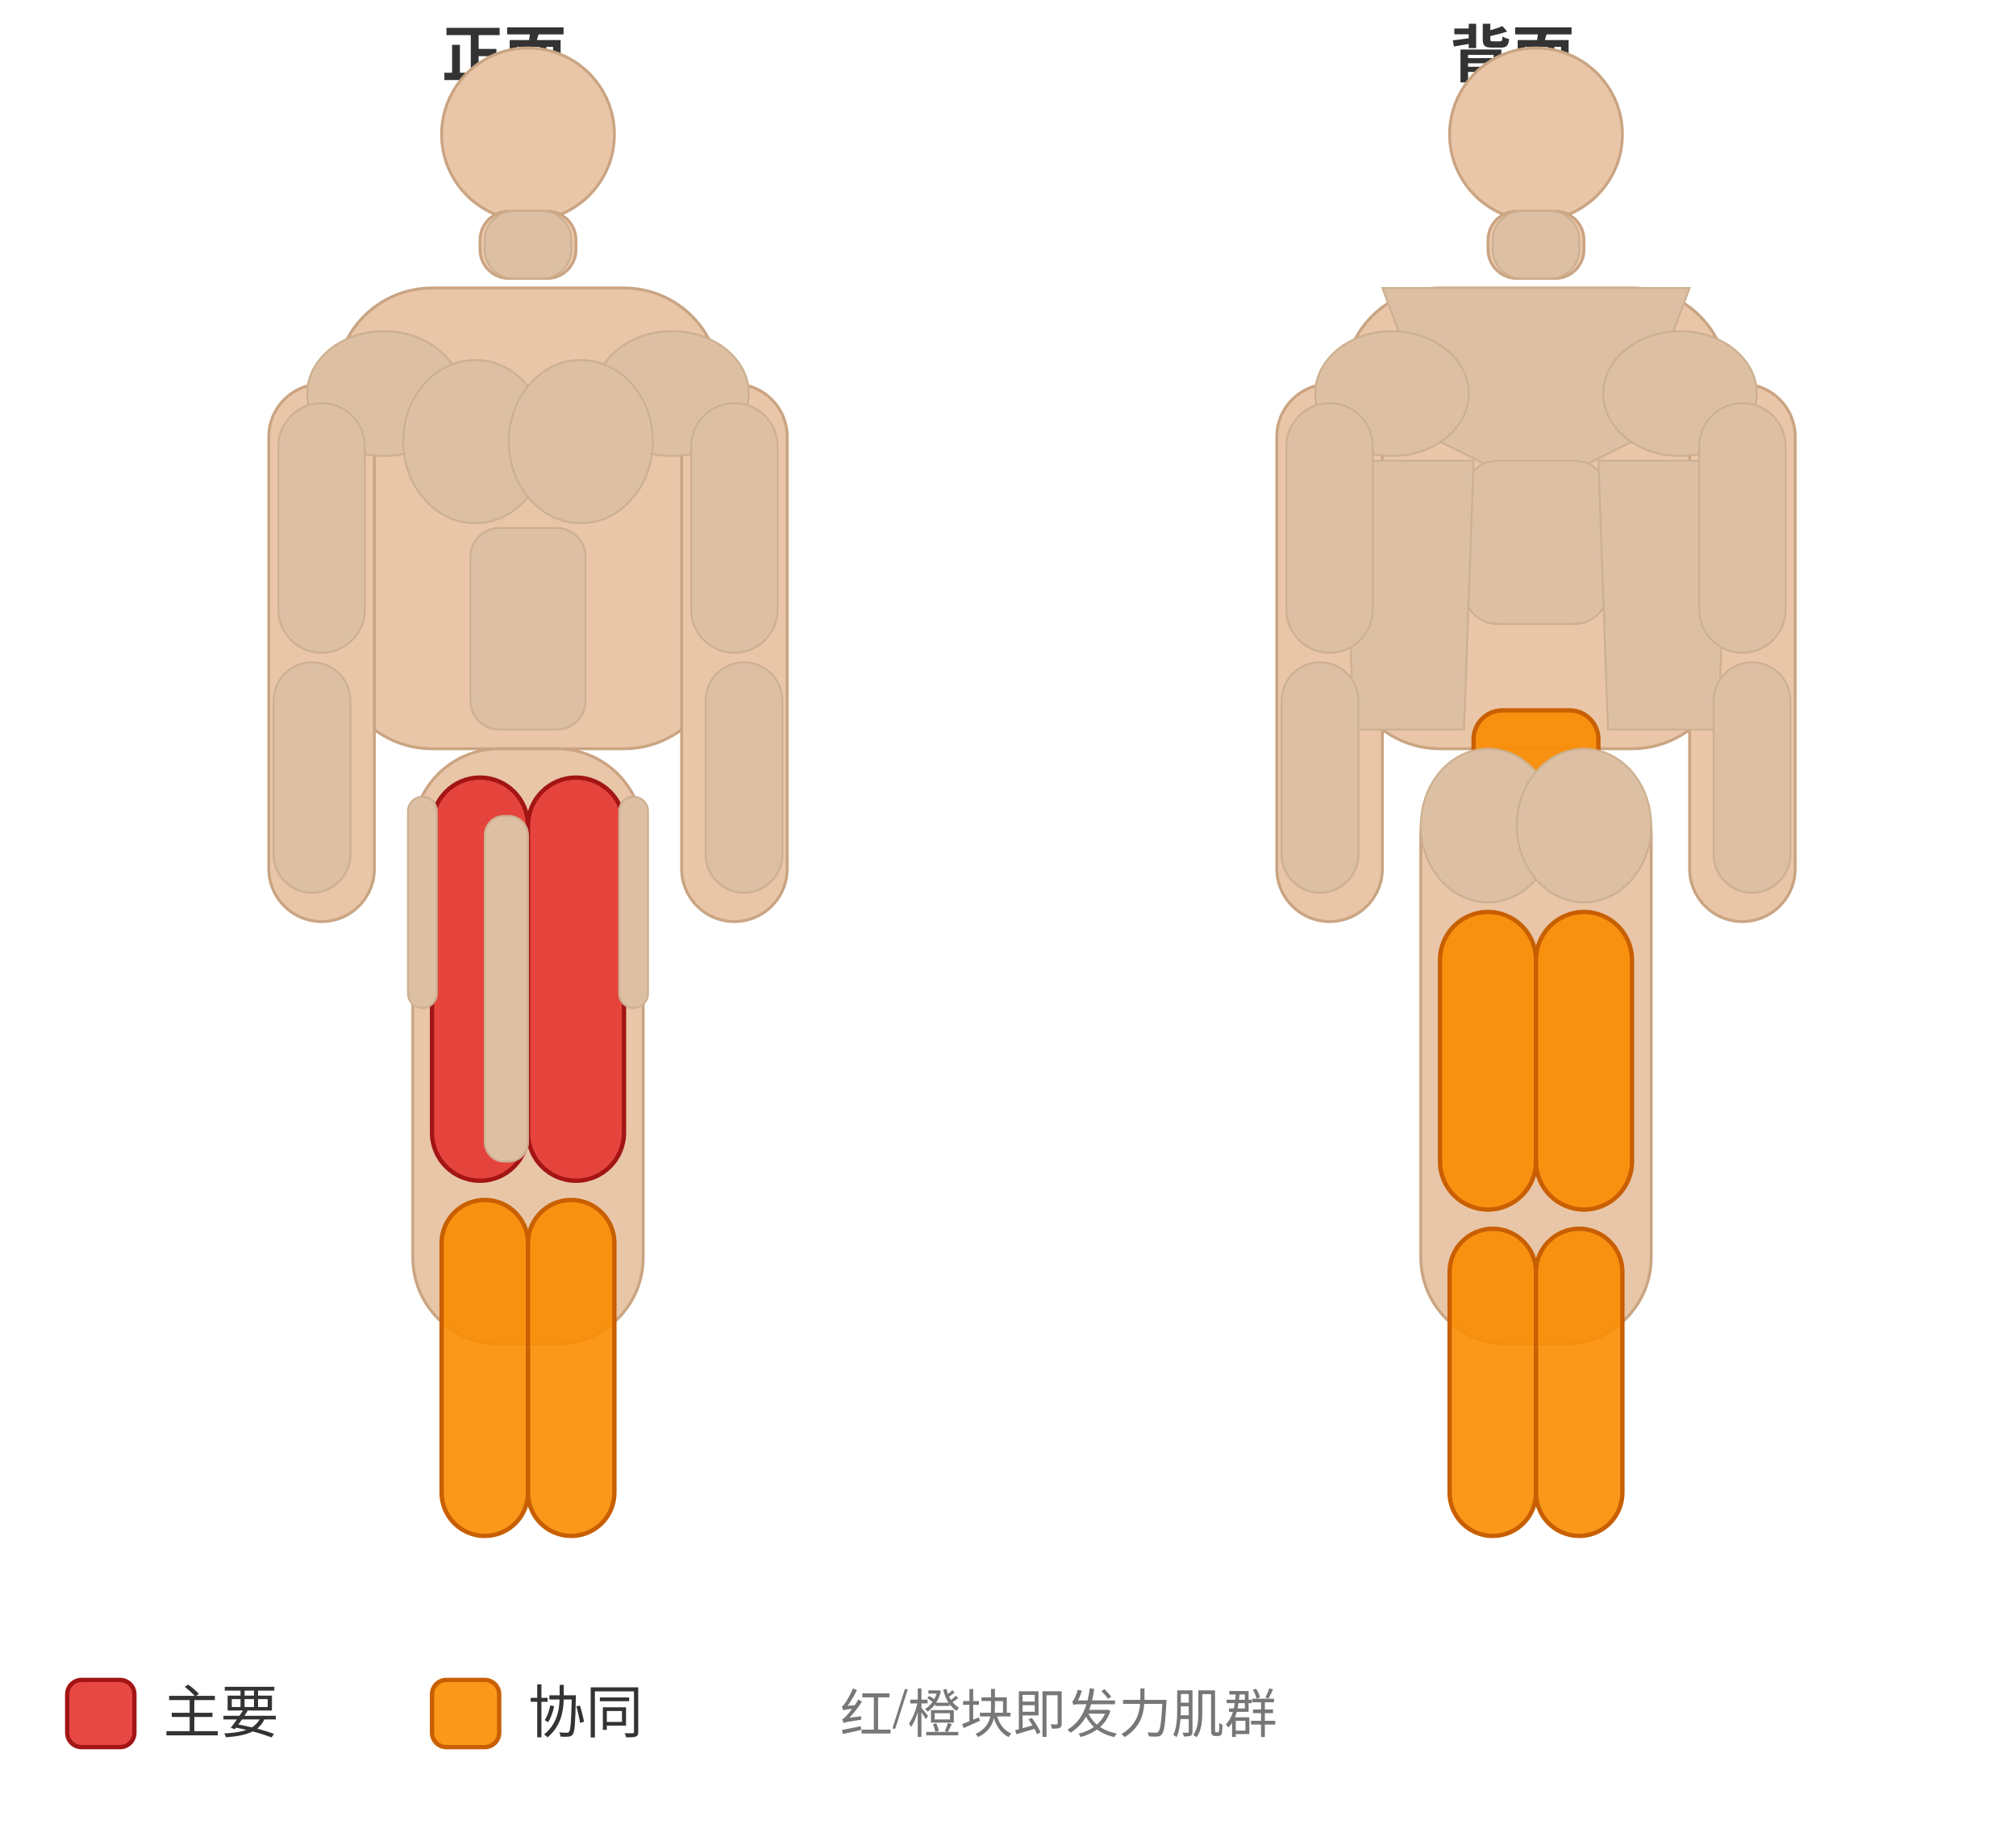
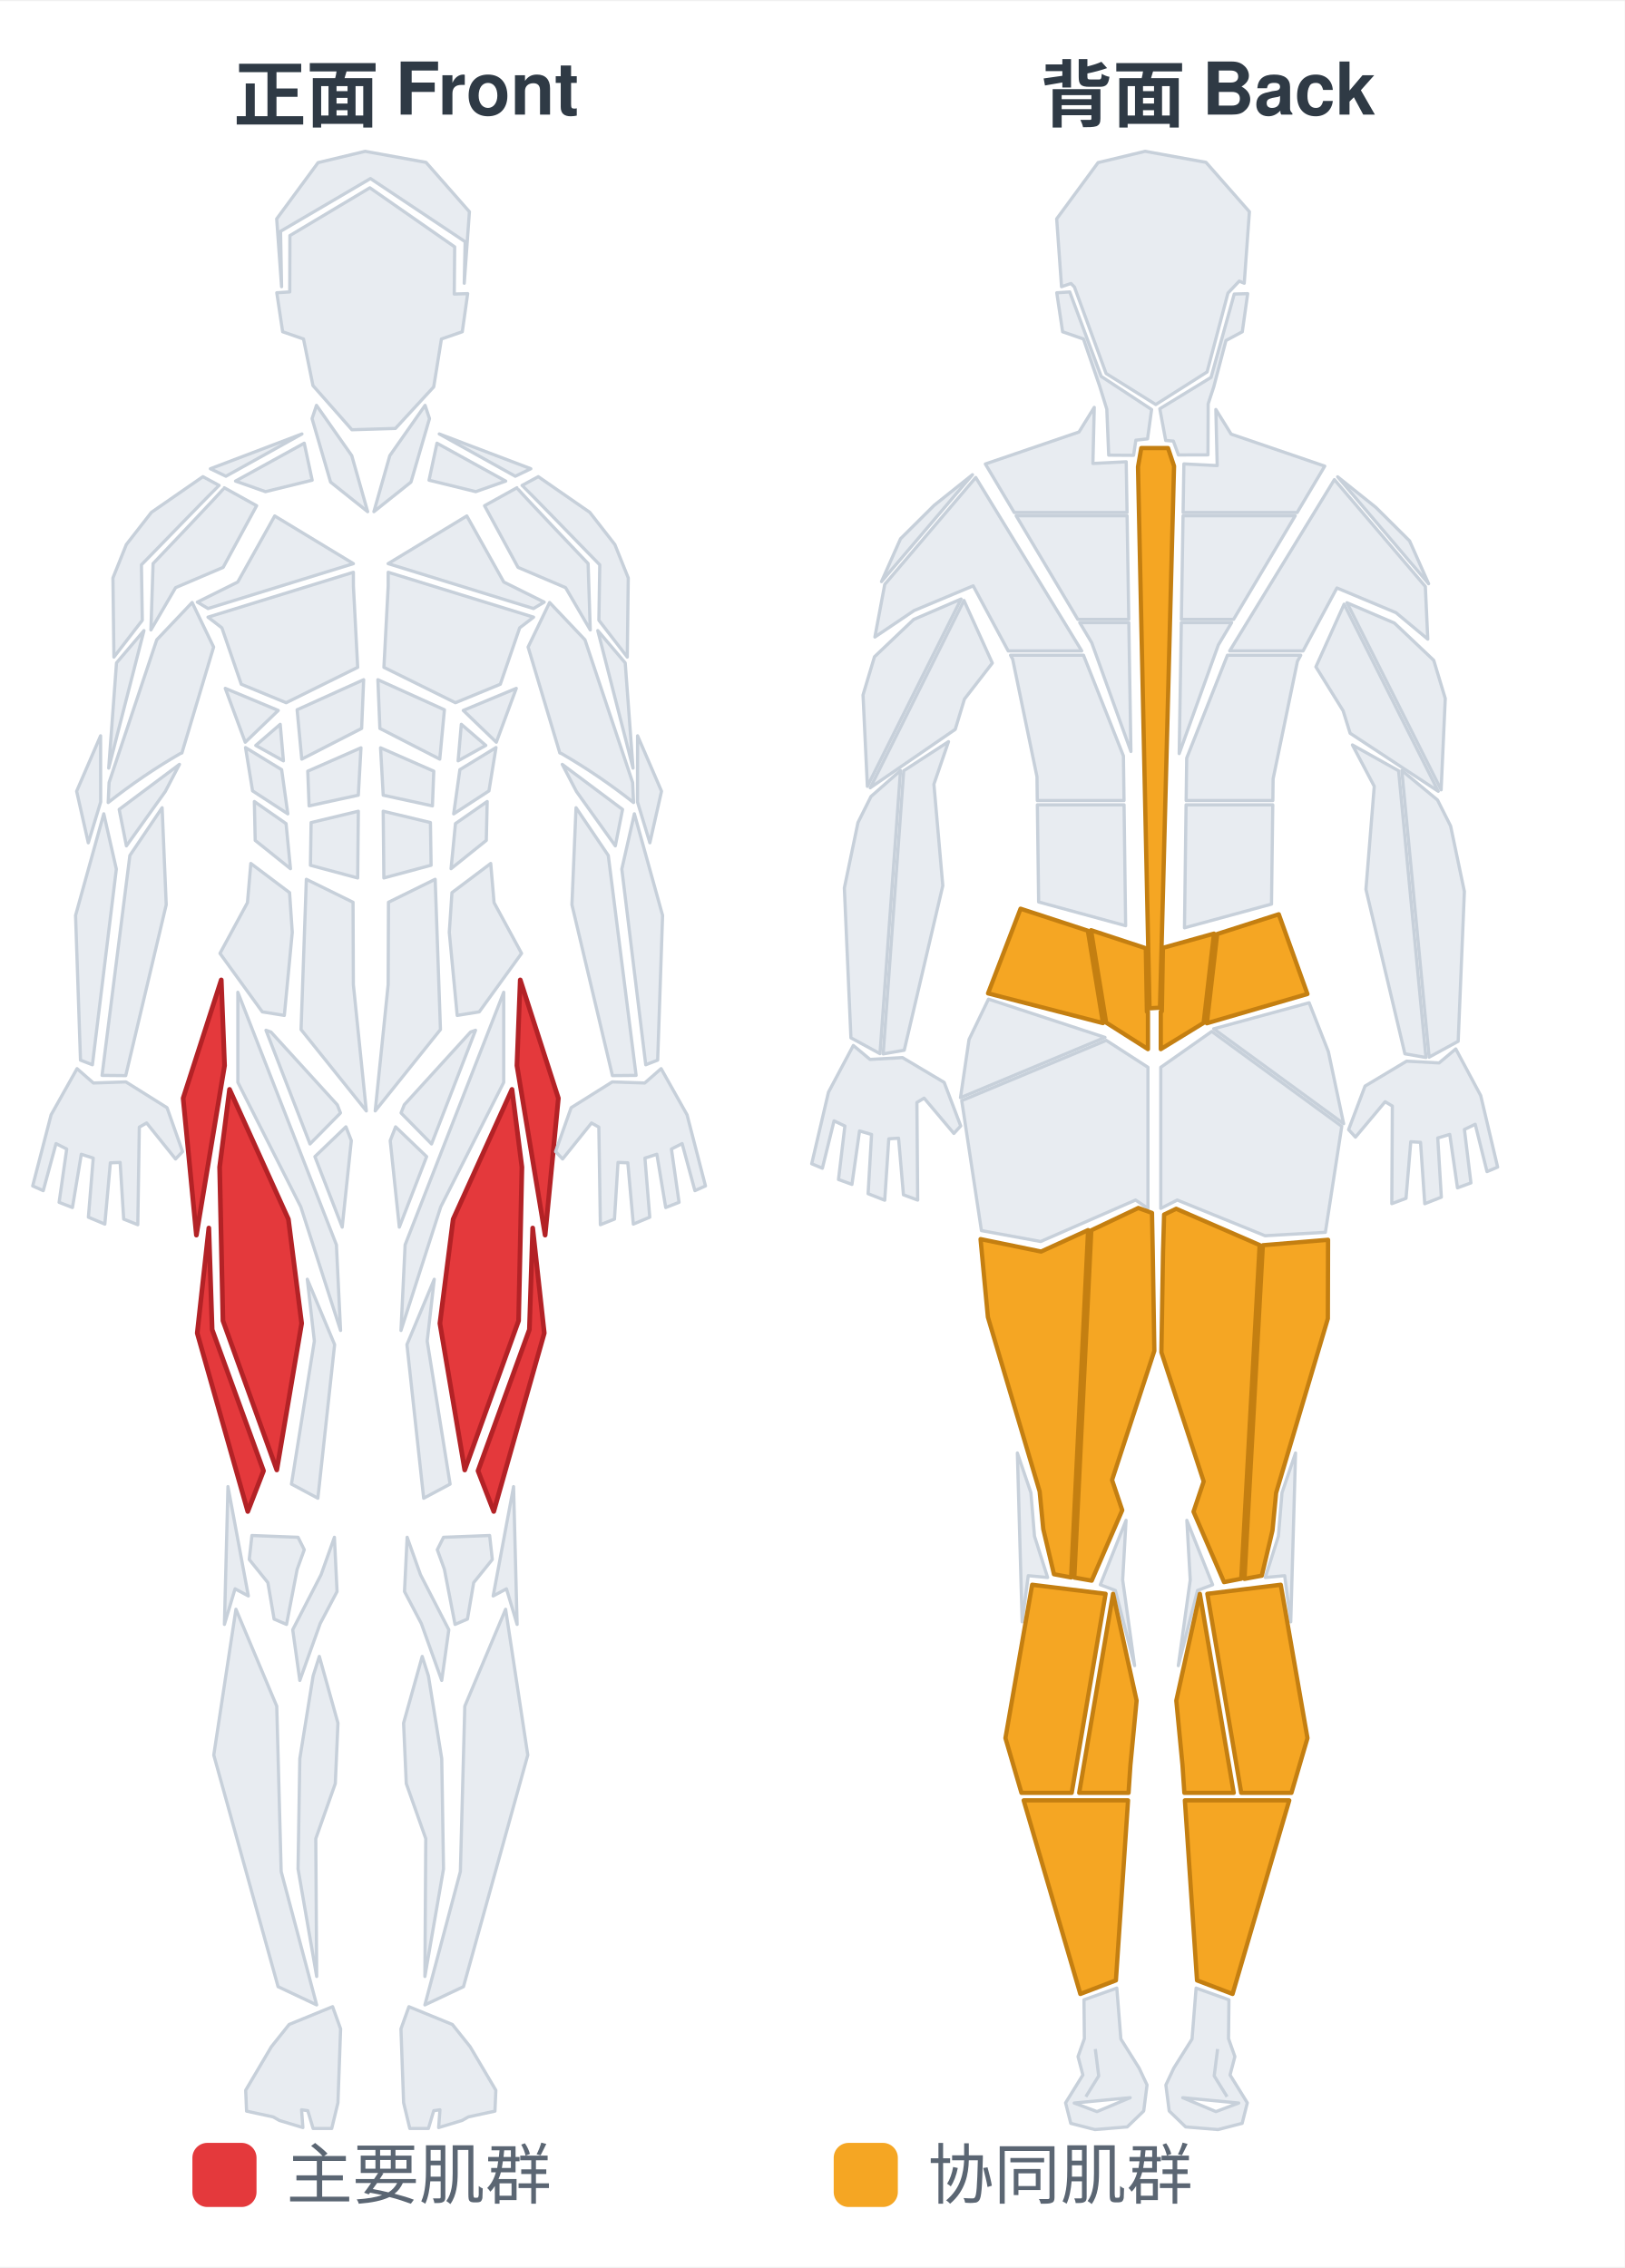
- <svg xmlns="http://www.w3.org/2000/svg" viewBox="0 0 420 380" width="420" height="380" font-family="-apple-system,Segoe UI,Helvetica,Arial,sans-serif">
-   <rect width="420" height="380" fill="#ffffff" />
-   <text x="105" y="16" font-size="13" font-weight="700" text-anchor="middle" fill="#333">正面</text>
-   <text x="315" y="16" font-size="13" font-weight="700" text-anchor="middle" fill="#333">背面</text>
-   <g transform="translate(10,0)">
-     <circle fill="#e9c6a8" stroke="#caa482" stroke-width="0.6" cx="100" cy="28" r="18" />
-     <rect fill="#e9c6a8" stroke="#caa482" stroke-width="0.6" x="90" y="44" width="20" height="14" rx="6" />
-     <rect fill="#e9c6a8" stroke="#caa482" stroke-width="0.6" x="60" y="60" width="80" height="96" rx="20" />
-     <rect fill="#e9c6a8" stroke="#caa482" stroke-width="0.6" x="46" y="80" width="22" height="112" rx="11" />
-     <rect fill="#e9c6a8" stroke="#caa482" stroke-width="0.6" x="132" y="80" width="22" height="112" rx="11" />
-     <rect fill="#e9c6a8" stroke="#caa482" stroke-width="0.6" x="76" y="156" width="48" height="124" rx="18" />
-     <rect fill="#ddc0a4" stroke="#cdb090" stroke-width="0.4" x="91" y="44" width="18" height="14" rx="6" />
-     <ellipse fill="#ddc0a4" stroke="#cdb090" stroke-width="0.4" cx="70" cy="82" rx="16" ry="13" />
-     <ellipse fill="#ddc0a4" stroke="#cdb090" stroke-width="0.4" cx="130" cy="82" rx="16" ry="13" />
-     <ellipse fill="#ddc0a4" stroke="#cdb090" stroke-width="0.4" cx="89" cy="92" rx="15" ry="17" />
-     <ellipse fill="#ddc0a4" stroke="#cdb090" stroke-width="0.4" cx="111" cy="92" rx="15" ry="17" />
-     <rect fill="#ddc0a4" stroke="#cdb090" stroke-width="0.4" x="48" y="84" width="18" height="52" rx="9" />
-     <rect fill="#ddc0a4" stroke="#cdb090" stroke-width="0.4" x="134" y="84" width="18" height="52" rx="9" />
-     <rect fill="#ddc0a4" stroke="#cdb090" stroke-width="0.4" x="47" y="138" width="16" height="48" rx="8" />
-     <rect fill="#ddc0a4" stroke="#cdb090" stroke-width="0.4" x="137" y="138" width="16" height="48" rx="8" />
-     <rect fill="#ddc0a4" stroke="#cdb090" stroke-width="0.4" x="88" y="110" width="24" height="42" rx="6" />
-     <rect fill="#e53935" fill-opacity="0.92" stroke="#a31515" stroke-width="0.9" x="80" y="162" width="20" height="84" rx="10" />
-     <rect fill="#e53935" fill-opacity="0.92" stroke="#a31515" stroke-width="0.9" x="100" y="162" width="20" height="84" rx="10" />
-     <rect fill="#ddc0a4" stroke="#cdb090" stroke-width="0.4" x="91" y="170" width="9" height="72" rx="4" />
-     <rect fill="#ddc0a4" stroke="#cdb090" stroke-width="0.4" x="75" y="166" width="6" height="44" rx="3" />
-     <rect fill="#ddc0a4" stroke="#cdb090" stroke-width="0.4" x="119" y="166" width="6" height="44" rx="3" />
-     <rect fill="#fb8c00" fill-opacity="0.9" stroke="#c85f00" stroke-width="0.9" x="82" y="250" width="18" height="70" rx="9" />
-     <rect fill="#fb8c00" fill-opacity="0.9" stroke="#c85f00" stroke-width="0.9" x="100" y="250" width="18" height="70" rx="9" />
+ <svg xmlns="http://www.w3.org/2000/svg" viewBox="0 0 76 106" width="260" height="363" role="img" font-family="-apple-system,BlinkMacSystemFont,Segoe UI,Helvetica,Arial,sans-serif">
+   <rect width="76" height="106" fill="#ffffff" />
+   <text x="19" y="5.6" font-size="3.4" font-weight="600" text-anchor="middle" fill="#2f3a45">正面 Front</text>
+   <text x="56.5" y="5.6" font-size="3.4" font-weight="600" text-anchor="middle" fill="#2f3a45">背面 Back</text>
+   <g transform="translate(1.5,7)">
+     <path d="m 11.672,6.359 -0.048,-2.591 4.206,-2.468 4.428,2.954 -0.041,1.944 0.242,-3.345 -2.031,-2.311 -2.845,-0.516 -2.204,0.529 -1.936,2.631 z" fill="#e8ecf1" stroke="#c7d0da" stroke-width="0.15" stroke-linejoin="round" />
+     <path d="m 19.749,6.703 0.02,-2.207 -3.967,-2.764 -3.741,2.236 -0.006,2.635 -0.607,0.04 0.274,1.824 0.976,0.339 0.442,2.18 1.822,2.066 2.035,-0.061 1.792,-1.944 0.36,-2.241 0.976,-0.339 0.252,-1.784 z" fill="#e8ecf1" stroke="#c7d0da" stroke-width="0.15" stroke-linejoin="round" />
+     <path d="m 13.305,11.911 1.65,2.352 0.744,2.622 -1.735,-1.384 -0.866,-2.971 z" fill="#e8ecf1" stroke="#c7d0da" stroke-width="0.15" stroke-linejoin="round" />
+     <path d="m 18.385,11.911 -1.65,2.352 -0.745,2.622 1.735,-1.384 0.866,-2.971 z" fill="#e8ecf1" stroke="#c7d0da" stroke-width="0.15" stroke-linejoin="round" />
+     <path d="m 19.048,13.248 3.557,1.979 0.727,-0.351 z m -0.107,0.433 -0.371,1.731 2.185,0.536 1.401,-0.494 z" fill="#e8ecf1" stroke="#c7d0da" stroke-width="0.15" stroke-linejoin="round" />
+     <path d="m 22.922,15.657 0.758,-0.41 2.408,1.668 1.174,1.507 0.627,1.563 -0.046,3.702 -1.328,-1.722 0.041,-2.594 -0.488,-0.5 c 0,0 -3.098,-3.191 -3.144,-3.214 z m -0.241,0.109 c -0.001,0.052 3.33,3.547 3.33,3.547 l 0.101,3.104 -1.154,-1.978 -2.225,-0.948 -1.566,-2.885 z" fill="#e8ecf1" stroke="#c7d0da" stroke-width="0.15" stroke-linejoin="round" />
+     <path d="m 12.625,13.248 -3.557,1.979 -0.727,-0.351 z m 0.107,0.433 0.371,1.731 -2.185,0.536 -1.401,-0.494 z" fill="#e8ecf1" stroke="#c7d0da" stroke-width="0.15" stroke-linejoin="round" />
+     <path d="m 8.75,15.657 -0.758,-0.41 -2.408,1.668 -1.174,1.507 -0.627,1.563 0.046,3.702 1.328,-1.722 -0.041,-2.594 0.488,-0.5 c 0,0 3.098,-3.191 3.144,-3.214 z m 0.241,0.109 c 0.002,0.052 -3.33,3.547 -3.33,3.547 l -0.101,3.104 1.154,-1.978 2.225,-0.948 1.566,-2.885 z" fill="#e8ecf1" stroke="#c7d0da" stroke-width="0.15" stroke-linejoin="round" />
+     <path d="m 27.622,30.815 -0.338,1.705 -1.819,-2.544 -0.663,-1.269 z m -2.853,-2.61 c -0.026,-0.014 -0.054,-0.025 -0.082,-0.032 l -1.483,-4.955 1.005,-2.084 1.655,1.745 2.23,6.677 0.042,0.937 c -1.065,-0.842 -2.19,-1.607 -3.364,-2.288 z m 1.694,-5.757 1.649,6.434 -0.365,-4.923 z" fill="#e8ecf1" stroke="#c7d0da" stroke-width="0.15" stroke-linejoin="round" />
+     <path d="m 26.955,32.969 1.301,10.289 -1.108,0.01 -1.894,-7.996 0.192,-4.537 z m 1.22,-1.95 -0.587,2.586 1.119,9.156 0.558,-0.217 0.23,-6.77 z" fill="#e8ecf1" stroke="#c7d0da" stroke-width="0.15" stroke-linejoin="round" />
+     <path d="m 4.075,30.815 0.338,1.705 1.819,-2.544 0.663,-1.269 z m 2.853,-2.61 c 0.026,-0.014 0.054,-0.025 0.082,-0.032 l 1.483,-4.955 -1.005,-2.084 -1.655,1.745 -2.23,6.677 -0.042,0.937 c 1.065,-0.842 2.19,-1.607 3.364,-2.288 z m -1.694,-5.757 -1.649,6.434 0.365,-4.923 z" fill="#e8ecf1" stroke="#c7d0da" stroke-width="0.15" stroke-linejoin="round" />
+     <path d="m 4.575,32.969 -1.301,10.289 1.108,0.01 1.894,-7.996 -0.192,-4.537 z m -1.22,-1.95 0.587,2.586 -1.119,9.156 -0.558,-0.217 -0.23,-6.77 z" fill="#e8ecf1" stroke="#c7d0da" stroke-width="0.15" stroke-linejoin="round" />
+     <path d="m 20.337,17.085 1.729,3.091 1.890,0.94 -0.5,0.3 -6.8, -2.1 z" fill="#e8ecf1" stroke="#c7d0da" stroke-width="0.15" stroke-linejoin="round" />
+     <path d="m 16.66,19.72 6.8,2.1 -0.65,0.5 -0.906,2.638 -2.1,0.865 -3.345,-1.655 0.2,-3.8 z" fill="#e8ecf1" stroke="#c7d0da" stroke-width="0.15" stroke-linejoin="round" />
+     <path d="m 11.351,17.085 -1.729,3.091 -1.890,0.94 0.5,0.3 6.8,-2.1 z" fill="#e8ecf1" stroke="#c7d0da" stroke-width="0.15" stroke-linejoin="round" />
+     <path d="m 15.03,19.72 -6.8,2.1 0.65,0.5 0.906,2.638 2.1,0.865 3.346,-1.655 -0.2,-3.8 z" fill="#e8ecf1" stroke="#c7d0da" stroke-width="0.15" stroke-linejoin="round" />
+     <path d="m 19.642,34.708 1.813,-1.365 0.157,1.833 1.286,2.373 -1.98,2.737 -1.031,0.166 -0.37,-3.888 z" fill="#e8ecf1" stroke="#c7d0da" stroke-width="0.15" stroke-linejoin="round" />
+     <path d="M 19.289,26.152 l -3.112 -1.406 0.094 2.28 2.801 1.436 z M 21.224,27.820 l -1.294 0.721 0.15 -1.709 z M 20.171,26.183 l 2.48 -1.032 -0.934 2.521 z M 21.702,27.921 l -1.69 1.034 -0.289 2.068 1.65 -1.075 z" fill="#e8ecf1" stroke="#c7d0da" stroke-width="0.15" stroke-linejoin="round" />
+     <path d="M 18.791,29.025 l -0.062 1.624 -2.303 -0.5 -0.124 -2.217 z M 18.635,31.429 l 0.031 1.998 -2.21 0.594 -0.031 -3.123 z M 21.290,30.444 l -1.484 1.034 -0.206 2.109 1.649 -1.324 z" fill="#e8ecf1" stroke="#c7d0da" stroke-width="0.15" stroke-linejoin="round" />
+     <path d="m 12.046,34.708 -1.813,-1.365 -0.157,1.833 -1.286,2.374 1.98,2.736 1.031,0.166 0.371,-3.887 z" fill="#e8ecf1" stroke="#c7d0da" stroke-width="0.15" stroke-linejoin="round" />
+     <path d="m 15.636,44.92 -0.606,-5.912 -0.015,-3.849 -2.185,-1.075 -0.247,7.03 z" fill="#e8ecf1" stroke="#c7d0da" stroke-width="0.15" stroke-linejoin="round" />
+     <path d="m 16.052,44.919 0.606,-5.912 0.015,-3.849 2.184,-1.075 0.247,7.03 z" fill="#e8ecf1" stroke="#c7d0da" stroke-width="0.15" stroke-linejoin="round" />
+     <path d="m 12.399,26.152 3.112,-1.406 -0.094,2.28 -2.801,1.436 z m -1.935,1.669 1.294,0.721 -0.15,-1.709 z m 1.053,-1.637 -2.479,-1.033 0.934,2.521 z m -1.532,1.737 1.69,1.034 0.289,2.067 -1.649,-1.075 z" fill="#e8ecf1" stroke="#c7d0da" stroke-width="0.15" stroke-linejoin="round" />
+     <path d="M 12.897,29.025 l 0.062 1.624 2.303 -0.5 0.124 -2.217 z M 13.053,31.430 l -0.031 1.998 2.21 0.594 0.031 -3.123 z M 10.398,30.445 l 1.484 1.034 0.206 2.109 -1.65 -1.324 z" fill="#e8ecf1" stroke="#c7d0da" stroke-width="0.15" stroke-linejoin="round" />
+     <path d="m 14.404,45.04 0.022,-0.028 -0.149,-0.379 -3.102,-3.404 -0.233,-0.083 2.059,5.32 z m -1.173,2.018 1.277,3.299 0.426,-4.049 -0.252,-0.643 z" fill="#e8ecf1" stroke="#c7d0da" stroke-width="0.15" stroke-linejoin="round" />
+     <path d="m 17.284,45.04 -0.022,-0.028 0.149,-0.379 3.102,-3.404 0.232,-0.083 -2.058,5.32 z m 1.173,2.018 -1.277,3.299 -0.426,-4.048 0.252,-0.643 z" fill="#e8ecf1" stroke="#c7d0da" stroke-width="0.15" stroke-linejoin="round" />
+     <path d="m 23.419,50.399 -0.155,4.751 -2.403,6.609 0.736,1.9 2.364,-8.344 z m -0.582,-11.608 -0.155,4.007 1.318,7.932 0.62,-6.403 z m -0.387,5.123 -2.752,6.073 -0.62,4.874 1.162,6.858 2.519,-6.981 0.155,-7.188 z" fill="#e4393c" stroke="#b32226" stroke-width="0.22" stroke-linejoin="round" />
+     <path d="m 22.063,39.37 v 4.214 l -2.946,5.825 -1.86,5.783 0.194,-4.007 z m -3.249,13.426 -0.065,0.155 -1.213,2.902 0.783,7.188 1.236,-0.661 -1.071,-6.693 z" fill="#e8ecf1" stroke="#c7d0da" stroke-width="0.15" stroke-linejoin="round" />
+     <path d="m 17.256,87.868 0.124,3.452 0.29,1.206 h 0.871 l 0.249,-0.832 0.291,-0.042 -0.062,0.832 1.099,-0.333 0.291,-0.166 1.244,-0.27 0.042,-0.977 -1.203,-2.037 -0.83,-1.04 -2.033,-0.832 z" fill="#e8ecf1" stroke="#c7d0da" stroke-width="0.15" stroke-linejoin="round" />
+     <path d="m 18.251,70.441 0.291,0.915 0.622,3.868 0.083,5.157 -0.871,5.033 0.041,-6.447 -0.912,-2.578 -0.126,-2.828 z m 1.992,2.329 -0.208,7.736 -1.659,6.239 1.805,-0.853 3.008,-10.836 -1.037,-6.821 z" fill="#e8ecf1" stroke="#c7d0da" stroke-width="0.15" stroke-linejoin="round" />
+     <path d="m 21.405,64.784 0.124,1.123 -0.871,1.082 -0.291,1.706 -0.581,0.249 -0.498,-2.579 -0.332,-0.915 0.291,-0.582 z m -3.859,0.083 0.622,1.747 1.327,2.579 -0.332,2.371 -0.954,-2.662 -0.787,-1.497 z m 4.978,-2.37 -0.954,5.116 0.622,-0.333 0.498,1.664 z" fill="#e8ecf1" stroke="#c7d0da" stroke-width="0.15" stroke-linejoin="round" />
+     <path d="m 8.269,50.399 0.155,4.751 2.403,6.61 -0.736,1.9 -2.364,-8.344 z m 0.581,-11.608 0.155,4.007 -1.318,7.932 -0.62,-6.403 z m 0.388,5.122 2.752,6.072 0.62,4.874 -1.162,6.858 -2.519,-6.982 -0.155,-7.188 z" fill="#e4393c" stroke="#b32226" stroke-width="0.22" stroke-linejoin="round" />
+     <path d="m 9.626,39.369 v 4.214 l 2.945,5.825 1.86,5.783 -0.194,-4.007 z m 3.249,13.426 0.065,0.155 1.213,2.902 -0.783,7.188 -1.236,-0.661 1.071,-6.693 z" fill="#e8ecf1" stroke="#c7d0da" stroke-width="0.15" stroke-linejoin="round" />
+     <path d="m 14.433,87.868 -0.124,3.452 -0.291,1.206 h -0.871 l -0.249,-0.832 -0.291,-0.042 0.062,0.832 -1.099,-0.333 -0.291,-0.166 -1.245,-0.27 -0.041,-0.977 1.203,-2.038 0.83,-1.04 2.033,-0.832 z" fill="#e8ecf1" stroke="#c7d0da" stroke-width="0.15" stroke-linejoin="round" />
+     <path d="m 13.438,70.441 -0.291,0.915 -0.622,3.868 -0.083,5.157 0.872,5.033 -0.042,-6.447 0.913,-2.578 0.124,-2.828 z m -1.992,2.329 0.207,7.736 1.66,6.239 -1.805,-0.853 -3.008,-10.836 1.037,-6.821 z" fill="#e8ecf1" stroke="#c7d0da" stroke-width="0.15" stroke-linejoin="round" />
+     <path d="m 10.284,64.784 -0.124,1.123 0.871,1.082 0.291,1.706 0.581,0.249 0.498,-2.579 0.332,-0.915 -0.291,-0.582 z m 3.859,0.083 -0.622,1.747 -1.328,2.579 0.332,2.371 0.954,-2.662 0.788,-1.496 z m -4.979,-2.371 0.954,5.116 -0.622,-0.333 -0.498,1.664 z" fill="#e8ecf1" stroke="#c7d0da" stroke-width="0.15" stroke-linejoin="round" />
+     <path d="m 3.205,27.37 0.005,3.094 -0.58,1.912 -0.545,-2.412 z" fill="#e8ecf1" stroke="#c7d0da" stroke-width="0.15" stroke-linejoin="round" />
+     <path d="m 4.39,43.563 -1.52,0.051 -0.766,-0.671 -1.213,2.158 -0.862,3.329 0.494,0.221 0.598,-2.202 0.5,0.254 -0.356,2.494 0.624,0.243 0.414,-2.492 0.558,0.179 -0.226,2.766 0.769,0.323 0.258,-2.868 0.458,-0.018 0.166,2.652 0.66,0.263 0.071,-4.566 0.342,-0.194 1.353,1.684 0.328,-0.344 -0.726,-2.055 z" fill="#e8ecf1" stroke="#c7d0da" stroke-width="0.15" stroke-linejoin="round" />
+     <path d="m 28.325,27.37 -0.005,3.094 0.58,1.912 0.545,-2.412 z" fill="#e8ecf1" stroke="#c7d0da" stroke-width="0.15" stroke-linejoin="round" />
+     <path d="m 27.14,43.563 1.52,0.051 0.766,-0.671 1.213,2.158 0.862,3.329 -0.494,0.221 -0.598,-2.202 -0.5,0.254 0.356,2.494 -0.624,0.243 -0.414,-2.492 -0.558,0.179 0.226,2.766 -0.769,0.323 -0.258,-2.868 -0.458,-0.018 -0.166,2.652 -0.66,0.263 -0.071,-4.566 -0.342,-0.194 -1.353,1.684 -0.328,-0.344 0.726,-2.055 z" fill="#e8ecf1" stroke="#c7d0da" stroke-width="0.15" stroke-linejoin="round" />
+     <path d="m 48.157,6.359 0.442,-0.15 0.161,0.164 1.482,4.048 2.324,1.451 2.4,-1.524 0.976,-3.69 0.528,-0.559 0.234,0.098 0.242,-3.345 -2.031,-2.311 -2.845,-0.516 -2.204,0.529 -1.936,2.631 z" fill="#e8ecf1" stroke="#c7d0da" stroke-width="0.15" stroke-linejoin="round" />
+     <path d="m 52.37,12.105 -2.358,-1.55 -1.471,-3.951 -0.607,0.04 0.274,1.824 0.976,0.339 0.761,2.216 0.33,1.068 0.089,2.149 1.164,0.008 0.106,-0.708 0.547,-0.061 z m 1.018,1.476 0.238,0.65 1.381,-0.004 0.01,-2.388 0.26,-0.791 0.572,-2.17 0.764,-0.41 0.252,-1.784 -0.629,0.019 -1.085,3.9 -2.397,1.467 0.277,1.485 z" fill="#e8ecf1" stroke="#c7d0da" stroke-width="0.15" stroke-linejoin="round" />
+     <path d="M 49.625,14.629 L 49.688,12.005 L 48.974,13.157 L 44.594,14.654 L 45.945,16.925 L 51.222,16.925 L 51.183,14.550 Z" fill="#e8ecf1" stroke="#c7d0da" stroke-width="0.15" stroke-linejoin="round" />
+     <path d="M 46.034,17.075 L 48.920,21.925 L 51.303,21.925 L 51.224,17.075 Z" fill="#e8ecf1" stroke="#c7d0da" stroke-width="0.15" stroke-linejoin="round" />
+     <path d="M 49.009,22.075 L 49.572,23.022 L 51.403,28.104 L 51.305,22.075 Z" fill="#e8ecf1" stroke="#c7d0da" stroke-width="0.15" stroke-linejoin="round" />
+     <path d="M 55.439,14.729 L 55.376,12.104 L 56.090,13.256 L 60.470,14.754 L 59.179,16.925 L 53.844,16.925 L 53.881,14.649 Z" fill="#e8ecf1" stroke="#c7d0da" stroke-width="0.15" stroke-linejoin="round" />
+     <path d="M 59.089,17.075 L 56.204,21.925 L 53.763,21.925 L 53.842,17.075 Z" fill="#e8ecf1" stroke="#c7d0da" stroke-width="0.15" stroke-linejoin="round" />
+     <path d="M 56.114,22.075 L 55.492,23.121 L 53.661,28.203 L 53.761,22.075 Z" fill="#e8ecf1" stroke="#c7d0da" stroke-width="0.15" stroke-linejoin="round" />
+     <path d="M 44.144,15.285 L 39.888,20.286 L 39.426,22.749 L 41.263,21.510 L 44.025,20.355 L 45.663,23.400 L 49.103,23.400 Z" fill="#e8ecf1" stroke="#c7d0da" stroke-width="0.15" stroke-linejoin="round" />
+     <path d="M 42.201,16.586 L 40.626,18.152 L 39.736,20.156 L 43.992,15.155 Z" fill="#e8ecf1" stroke="#c7d0da" stroke-width="0.15" stroke-linejoin="round" />
+     <path d="M 45.771,23.600 L 45.872,23.789 L 47.009,29.286 L 47.023,30.400 L 51.080,30.400 L 51.053,28.314 L 49.185,23.600 Z" fill="#e8ecf1" stroke="#c7d0da" stroke-width="0.15" stroke-linejoin="round" />
+     <path d="M 47.026,30.600 L 47.086,35.145 L 51.156,36.255 L 51.082,30.600 Z" fill="#e8ecf1" stroke="#c7d0da" stroke-width="0.15" stroke-linejoin="round" />
+     <path d="M 62.863,16.686 L 64.438,18.251 L 65.328,20.255 L 61.073,15.254 Z" fill="#e8ecf1" stroke="#c7d0da" stroke-width="0.15" stroke-linejoin="round" />
+     <path d="M 60.921,15.384 L 65.176,20.385 L 65.290,22.849 L 63.801,21.609 L 61.039,20.454 L 59.455,23.400 L 56.022,23.400 Z" fill="#e8ecf1" stroke="#c7d0da" stroke-width="0.15" stroke-linejoin="round" />
+     <path d="M 59.347,23.600 L 59.192,23.888 L 58.055,29.385 L 58.042,30.400 L 53.986,30.400 L 54.012,28.413 L 55.918,23.600 Z" fill="#e8ecf1" stroke="#c7d0da" stroke-width="0.15" stroke-linejoin="round" />
+     <path d="M 58.039,30.600 L 57.979,35.245 L 53.908,36.354 L 53.983,30.600 Z" fill="#e8ecf1" stroke="#c7d0da" stroke-width="0.15" stroke-linejoin="round" />
+     <path d="M 43.593,21.039 L 44.920,23.967 L 43.615,25.653 L 43.186,27.069 L 39.209,29.802 Z" fill="#e8ecf1" stroke="#c7d0da" stroke-width="0.15" stroke-linejoin="round" />
+     <path d="M 43.459,20.972 L 39.075,29.735 L 38.871,25.461 L 39.407,23.674 L 41.242,21.927 Z" fill="#e8ecf1" stroke="#c7d0da" stroke-width="0.15" stroke-linejoin="round" />
+     <path d="M 40.717,42.425 l -1.518,0.086 -0.782,-0.653 -1.162,2.186 -0.784,3.348 0.499,0.209 0.546,-2.216 0.506,0.242 -0.298,2.502 0.629,0.229 0.355,-2.501 0.562,0.165 -0.161,2.771 0.777,0.305 0.191,-2.873 0.457,-0.029 0.228,2.648 0.666,0.248 -0.036,-4.567 0.337,-0.202 1.392,1.651 0.32,-0.351 -0.774,-2.037 z" fill="#e8ecf1" stroke="#c7d0da" stroke-width="0.15" stroke-linejoin="round" />
+     <path d="M 40.775,29.006 L 42.870,27.644 L 42.187,29.635 L 42.603,34.383 L 40.799,42.081 L 39.814,42.253 Z" fill="#e8ecf1" stroke="#c7d0da" stroke-width="0.15" stroke-linejoin="round" />
+     <path d="M 39.665,42.242 L 38.305,41.501 L 37.998,34.491 L 38.635,31.429 L 39.245,30.209 L 40.625,28.994 Z" fill="#e8ecf1" stroke="#c7d0da" stroke-width="0.15" stroke-linejoin="round" />
+     <path d="M 61.376,21.213 L 60.056,24.145 L 61.330,26.199 L 61.657,27.251 L 65.780,29.966 Z" fill="#e8ecf1" stroke="#c7d0da" stroke-width="0.15" stroke-linejoin="round" />
+     <path d="M 61.510,21.146 L 65.914,29.899 L 66.108,25.624 L 65.568,23.839 L 63.729,22.096 Z" fill="#e8ecf1" stroke="#c7d0da" stroke-width="0.15" stroke-linejoin="round" />
+     <path d="M 64.301,42.592 l 1.518,0.083 0.78,-0.655 1.167,2.183 0.792,3.346 -0.498,0.211 -0.551,-2.215 -0.505,0.243 0.304,2.501 -0.629,0.23 -0.361,-2.5 -0.562,0.167 0.168,2.77 -0.776,0.306 -0.197,-2.872 -0.457,-0.028 -0.222,2.648 -0.665,0.249 0.025,-4.567 -0.337,-0.201 -1.388,1.655 -0.321,-0.35 0.77,-2.039 z" fill="#e8ecf1" stroke="#c7d0da" stroke-width="0.15" stroke-linejoin="round" />
+     <path d="M 65.204,42.420 L 63.925,29.007 L 61.764,27.798 L 62.786,29.733 L 62.397,34.555 L 64.219,42.248 Z" fill="#e8ecf1" stroke="#c7d0da" stroke-width="0.15" stroke-linejoin="round" />
+     <path d="M 64.075,28.993 L 65.353,42.405 L 66.712,41.663 L 67.002,34.653 L 66.358,31.591 L 65.745,30.373 Z" fill="#e8ecf1" stroke="#c7d0da" stroke-width="0.15" stroke-linejoin="round" />
+     <path d="m 51.734,14.789 0.539,25.331 0.49,-0.03 0.657,-25.339 -0.281,-0.842 -1.251,-4.9e-4 z" fill="#f5a623" stroke="#c47f11" stroke-width="0.2" stroke-linejoin="round" />
+     <path d="M 52.100,37.310 L 49.537,36.465 L 50.244,40.788 L 52.200,42.030 L 52.200,40.270 L 52.150,40.280 Z" fill="#f5a623" stroke="#c47f11" stroke-width="0.2" stroke-linejoin="round" />
+     <path d="M 49.389,36.490 L 46.240,35.460 L 44.720,39.420 L 50.096,40.812 Z" fill="#f5a623" stroke="#c47f11" stroke-width="0.2" stroke-linejoin="round" />
+     <path d="M 52.800,42.030 L 52.800,40.270 L 52.850,40.260 L 52.900,37.290 L 55.289,36.625 L 54.805,40.801 Z" fill="#f5a623" stroke="#c47f11" stroke-width="0.2" stroke-linejoin="round" />
+     <path d="M 55.439,36.643 L 55.980,36.470 L 58.320,35.720 L 59.660,39.450 L 54.955,40.819 Z" fill="#f5a623" stroke="#c47f11" stroke-width="0.2" stroke-linejoin="round" />
+     <path d="M 50.191,41.481 L 44.740,39.690 L 43.830,41.580 L 43.431,44.301 Z" fill="#e8ecf1" stroke="#c7d0da" stroke-width="0.15" stroke-linejoin="round" />
+     <path d="M 50.249,41.619 L 43.489,44.439 L 44.410,50.520 L 47.180,51.030 L 51.620,49.090 L 52.200,49.480 L 52.200,42.880 Z" fill="#e8ecf1" stroke="#c7d0da" stroke-width="0.15" stroke-linejoin="round" />
+     <path d="M 55.274,41.079 L 61.354,45.519 L 60.640,42.150 L 59.740,39.860 Z" fill="#e8ecf1" stroke="#c7d0da" stroke-width="0.15" stroke-linejoin="round" />
+     <path d="M 55.186,41.201 L 52.800,42.880 L 52.800,49.480 L 53.570,49.090 L 57.680,50.760 L 60.500,50.600 L 61.266,45.641 Z" fill="#e8ecf1" stroke="#c7d0da" stroke-width="0.15" stroke-linejoin="round" />
+     <path d="m 51.176,64.074 -1.206,3.015 0.707,0.266 0.898,3.518 -0.558,-4.012 z m -5.085,-3.15 0.634,1.861 0.168,2.033 0.613,1.931 -0.906,-0.085 -0.285,2.16 z" fill="#e8ecf1" stroke="#c7d0da" stroke-width="0.15" stroke-linejoin="round" />
+     <path d="m 54.019,64.074 1.206,3.015 -0.707,0.266 -0.898,3.518 0.558,-4.012 z m 5.085,-3.15 -0.634,1.861 -0.168,2.033 -0.613,1.931 0.906,-0.085 0.285,2.16 z" fill="#e8ecf1" stroke="#c7d0da" stroke-width="0.15" stroke-linejoin="round" />
+     <path d="M 50.568,67.512 L 51.669,72.509 L 51.379,75.532 L 51.292,76.825 L 48.983,76.825 Z" fill="#f5a623" stroke="#c47f11" stroke-width="0.2" stroke-linejoin="round" />
+     <path d="M 50.218,67.512 L 48.633,76.825 L 46.283,76.825 L 45.533,74.263 L 46.783,67.088 Z" fill="#f5a623" stroke="#c47f11" stroke-width="0.2" stroke-linejoin="round" />
+     <path d="M 46.386,77.175 L 51.269,77.175 L 50.701,85.598 L 49.037,86.233 Z" fill="#f5a623" stroke="#c47f11" stroke-width="0.2" stroke-linejoin="round" />
+     <path d="M 54.628,67.512 L 53.526,72.509 L 53.816,75.532 L 53.903,76.825 L 56.213,76.825 Z" fill="#f5a623" stroke="#c47f11" stroke-width="0.2" stroke-linejoin="round" />
+     <path d="M 54.978,67.512 L 56.563,76.825 L 58.912,76.825 L 59.662,74.263 L 58.412,67.088 Z" fill="#f5a623" stroke="#c47f11" stroke-width="0.2" stroke-linejoin="round" />
+     <path d="M 53.927,77.175 L 58.810,77.175 L 56.158,86.233 L 54.495,85.598 Z" fill="#f5a623" stroke="#c47f11" stroke-width="0.2" stroke-linejoin="round" />
+     <path d="M 50.933,88.341 l 0.852,1.358 0.372,0.792 -0.156,1.218 -0.77,0.744 -1.512,0.125 -1.13,-0.292 -0.242,-0.959 0.808,-1.304 -0.226,-0.86 0.297,-0.842 -0.019,-1.815 1.536,-0.548 z m -1.196,0.468 0.159,1.258 -0.602,0.974 m -0.544,0.295 1.065,0.401 1.553,-0.651 z" fill="#e8ecf1" stroke="#c7d0da" stroke-width="0.15" stroke-linejoin="round" />
+     <path d="M 49.550,50.504 L 51.751,49.461 L 52.389,49.692 L 52.424,51.499 L 52.499,56.145 L 50.521,62.188 L 50.997,63.602 L 49.569,66.897 L 48.755,66.754 Z" fill="#f5a623" stroke="#c47f11" stroke-width="0.2" stroke-linejoin="round" />
+     <path d="M 49.400,50.496 L 48.605,66.746 L 47.803,66.596 L 47.302,64.480 L 47.133,62.723 L 44.712,54.565 L 44.369,50.918 L 47.200,51.500 Z" fill="#f5a623" stroke="#c47f11" stroke-width="0.2" stroke-linejoin="round" />
+     <path d="M 54.262,88.341 l -0.852,1.358 -0.372,0.792 0.156,1.218 0.77,0.744 1.512,0.125 1.13,-0.292 0.242,-0.959 -0.808,-1.304 0.226,-0.86 -0.297,-0.842 0.019,-1.815 -1.536,-0.548 z m 1.196,0.468 -0.159,1.258 0.602,0.974 m 0.544,0.295 -1.065,0.401 -1.553,-0.651 z" fill="#e8ecf1" stroke="#c7d0da" stroke-width="0.15" stroke-linejoin="round" />
+     <path d="M 57.425,51.196 L 56.565,66.806 L 55.759,66.965 L 54.331,63.670 L 54.807,62.256 L 52.829,56.213 L 52.904,51.567 L 52.956,49.769 L 53.520,49.498 Z" fill="#f5a623" stroke="#c47f11" stroke-width="0.2" stroke-linejoin="round" />
+     <path d="M 57.575,51.204 L 60.625,50.950 L 60.616,54.633 L 58.195,62.791 L 58.026,64.547 L 57.525,66.663 L 56.715,66.814 Z" fill="#f5a623" stroke="#c47f11" stroke-width="0.2" stroke-linejoin="round" />
  </g>
-   <g transform="translate(220,0)">
-     <circle fill="#e9c6a8" stroke="#caa482" stroke-width="0.6" cx="100" cy="28" r="18" />
-     <rect fill="#e9c6a8" stroke="#caa482" stroke-width="0.6" x="90" y="44" width="20" height="14" rx="6" />
-     <rect fill="#e9c6a8" stroke="#caa482" stroke-width="0.6" x="60" y="60" width="80" height="96" rx="20" />
-     <rect fill="#e9c6a8" stroke="#caa482" stroke-width="0.6" x="46" y="80" width="22" height="112" rx="11" />
-     <rect fill="#e9c6a8" stroke="#caa482" stroke-width="0.6" x="132" y="80" width="22" height="112" rx="11" />
-     <rect fill="#e9c6a8" stroke="#caa482" stroke-width="0.6" x="76" y="156" width="48" height="124" rx="18" />
-     <rect fill="#ddc0a4" stroke="#cdb090" stroke-width="0.4" x="91" y="44" width="18" height="14" rx="6" />
-     <polygon fill="#ddc0a4" stroke="#cdb090" stroke-width="0.4" points="68,60 132,60 120,92 100,102 80,92" />
-     <ellipse fill="#ddc0a4" stroke="#cdb090" stroke-width="0.4" cx="70" cy="82" rx="16" ry="13" />
-     <ellipse fill="#ddc0a4" stroke="#cdb090" stroke-width="0.4" cx="130" cy="82" rx="16" ry="13" />
-     <rect fill="#ddc0a4" stroke="#cdb090" stroke-width="0.4" x="85" y="96" width="30" height="34" rx="7" />
-     <polygon fill="#ddc0a4" stroke="#cdb090" stroke-width="0.4" points="60,96 87,96 85,152 62,152" />
-     <polygon fill="#ddc0a4" stroke="#cdb090" stroke-width="0.4" points="113,96 140,96 138,152 115,152" />
-     <rect fill="#fb8c00" fill-opacity="0.9" stroke="#c85f00" stroke-width="0.9" x="87" y="148" width="26" height="18" rx="6" />
-     <rect fill="#ddc0a4" stroke="#cdb090" stroke-width="0.4" x="48" y="84" width="18" height="52" rx="9" />
-     <rect fill="#ddc0a4" stroke="#cdb090" stroke-width="0.4" x="134" y="84" width="18" height="52" rx="9" />
-     <rect fill="#ddc0a4" stroke="#cdb090" stroke-width="0.4" x="47" y="138" width="16" height="48" rx="8" />
-     <rect fill="#ddc0a4" stroke="#cdb090" stroke-width="0.4" x="137" y="138" width="16" height="48" rx="8" />
-     <ellipse fill="#ddc0a4" stroke="#cdb090" stroke-width="0.4" cx="90" cy="172" rx="14" ry="16" />
-     <ellipse fill="#ddc0a4" stroke="#cdb090" stroke-width="0.4" cx="110" cy="172" rx="14" ry="16" />
-     <rect fill="#fb8c00" fill-opacity="0.9" stroke="#c85f00" stroke-width="0.9" x="80" y="190" width="20" height="62" rx="10" />
-     <rect fill="#fb8c00" fill-opacity="0.9" stroke="#c85f00" stroke-width="0.9" x="100" y="190" width="20" height="62" rx="10" />
-     <rect fill="#fb8c00" fill-opacity="0.9" stroke="#c85f00" stroke-width="0.9" x="82" y="256" width="18" height="64" rx="9" />
-     <rect fill="#fb8c00" fill-opacity="0.9" stroke="#c85f00" stroke-width="0.9" x="100" y="256" width="18" height="64" rx="9" />
-   </g>
-   <rect x="14" y="350" width="14" height="14" rx="3" fill="#e53935" fill-opacity="0.92" stroke="#a31515" stroke-width="0.9" />
-   <text x="34" y="361" font-size="12" fill="#333">主要</text>
-   <rect x="90" y="350" width="14" height="14" rx="3" fill="#fb8c00" fill-opacity="0.9" stroke="#c85f00" stroke-width="0.9" />
-   <text x="110" y="361" font-size="12" fill="#333">协同</text>
-   <text x="175" y="361" font-size="11" fill="#777">红/橙块即发力肌群</text>
+   <rect x="9" y="100.2" width="3" height="3" rx="0.7" fill="#e4393c" />
+   <text x="13.4" y="102.8" font-size="3.1" fill="#5b6673">主要肌群</text>
+   <rect x="39" y="100.2" width="3" height="3" rx="0.7" fill="#f5a623" />
+   <text x="43.4" y="102.8" font-size="3.1" fill="#5b6673">协同肌群</text>
</svg>
